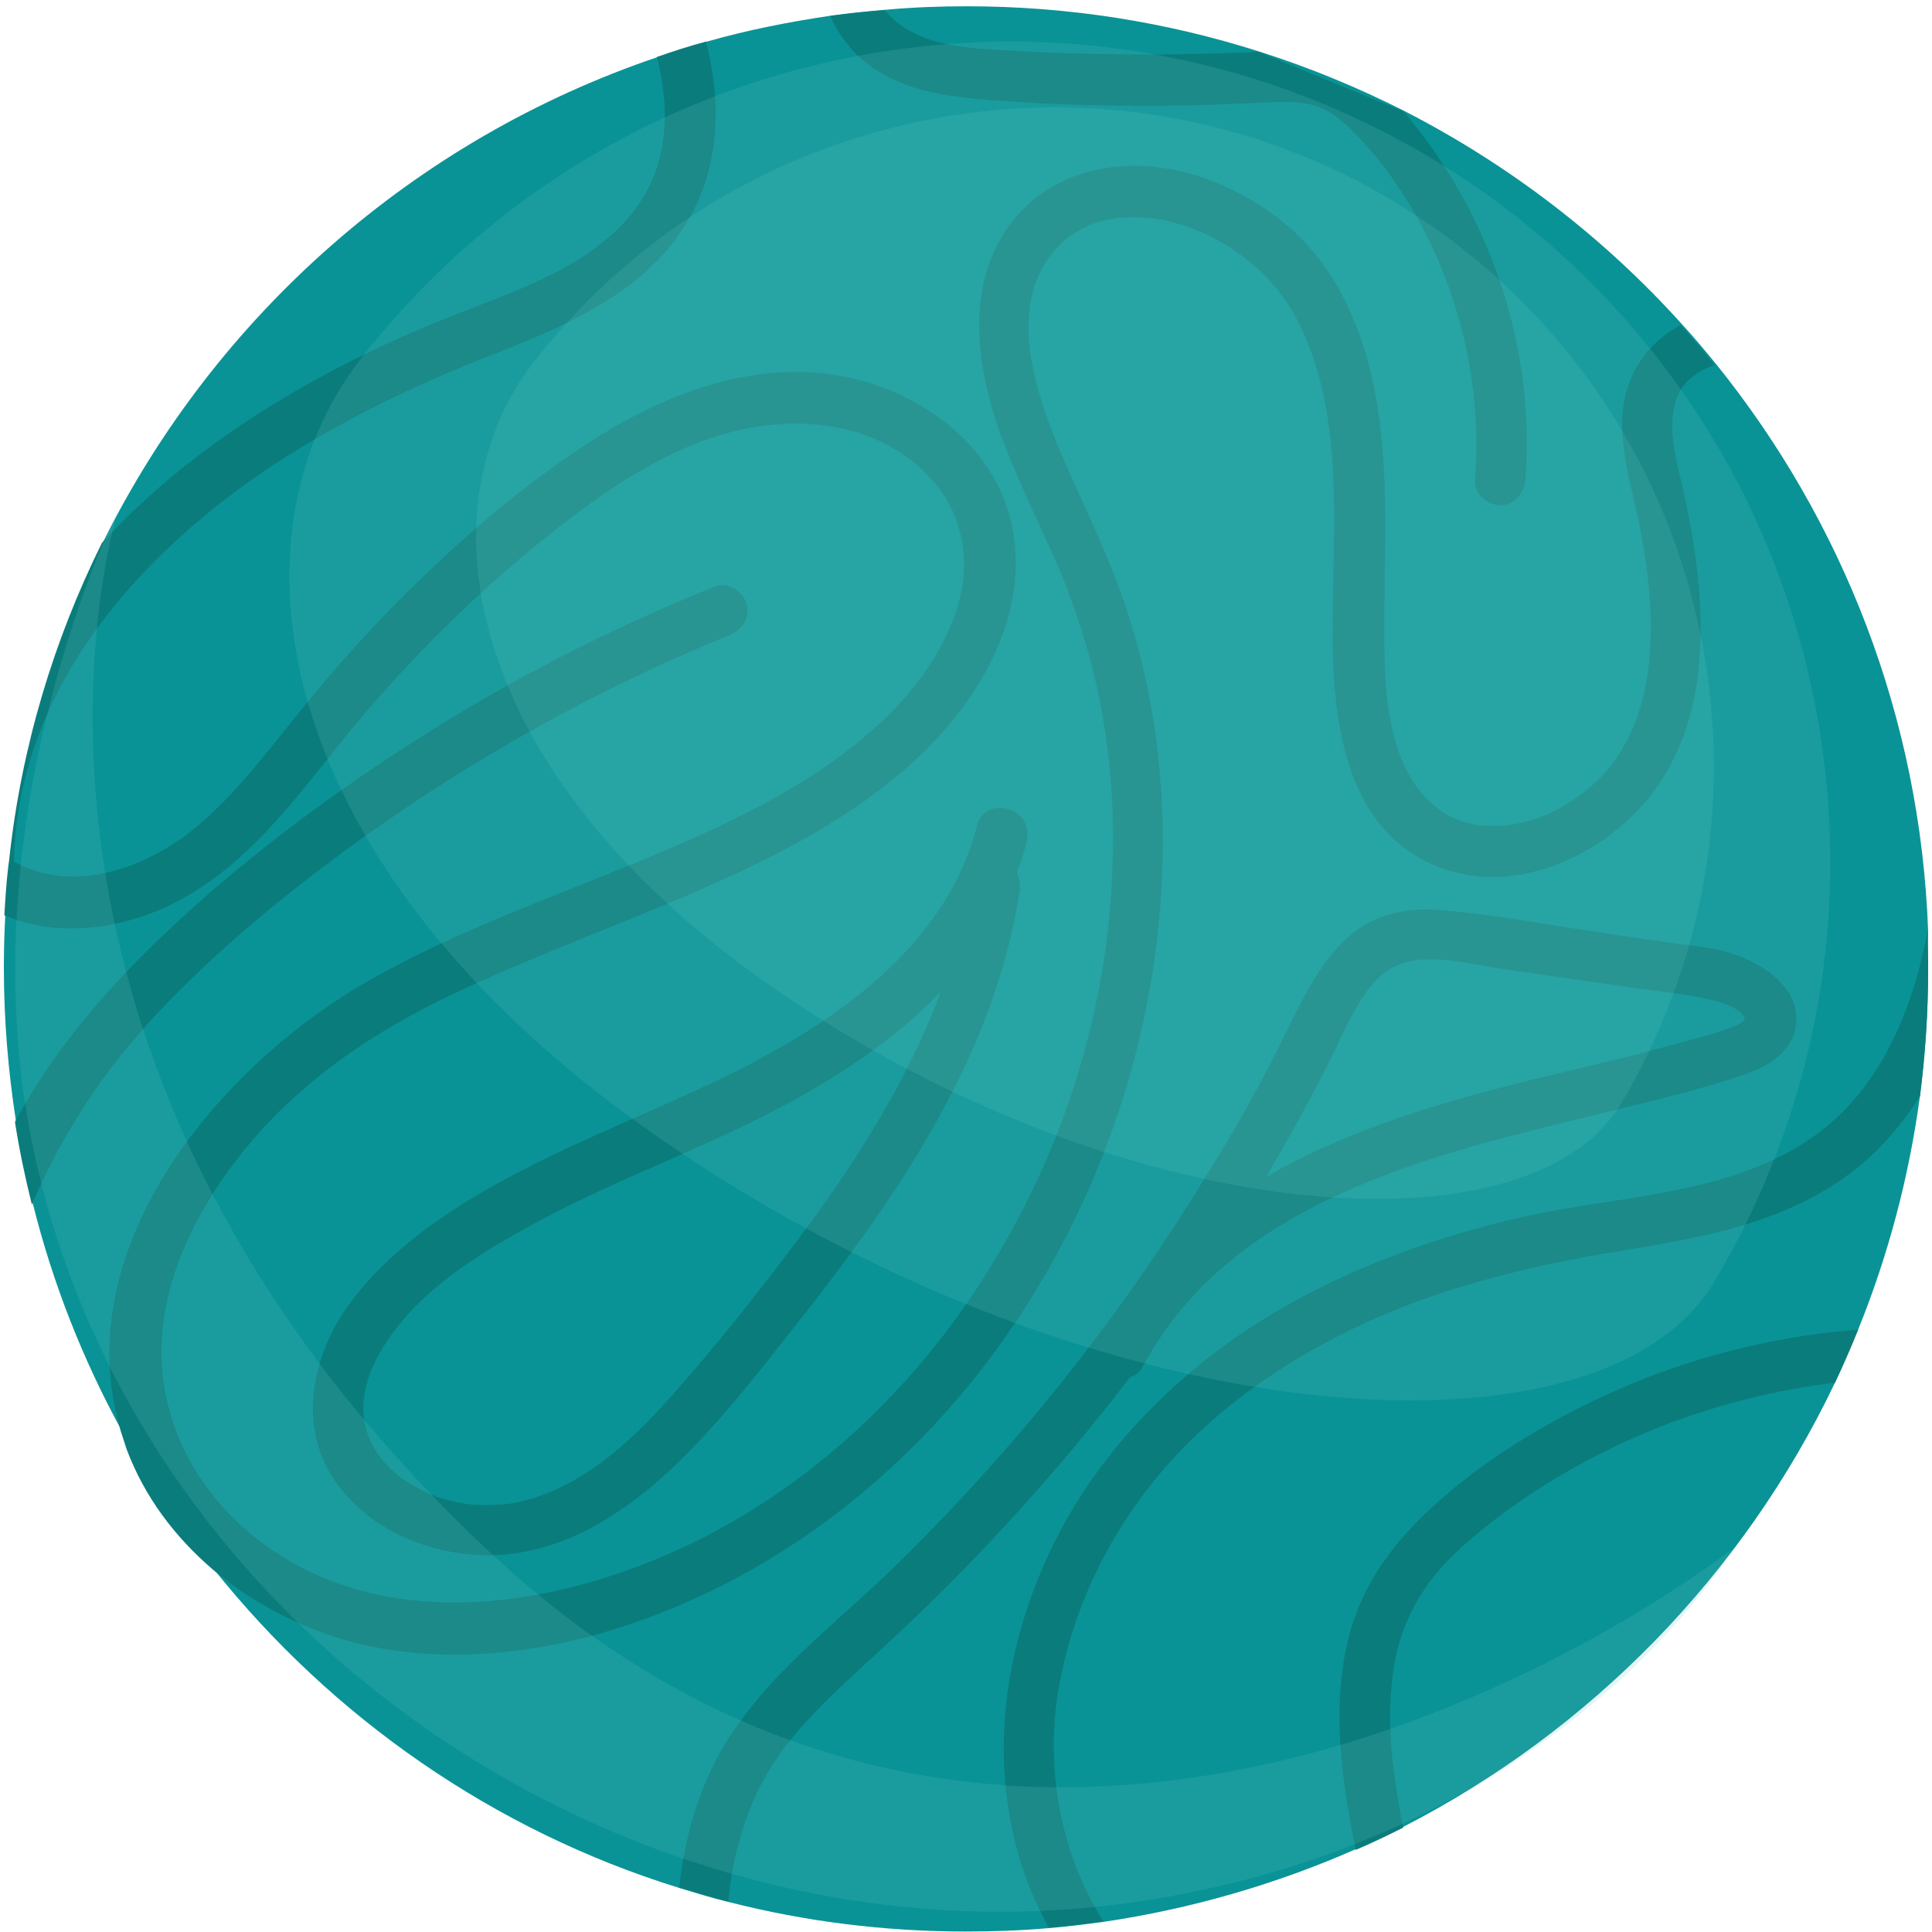
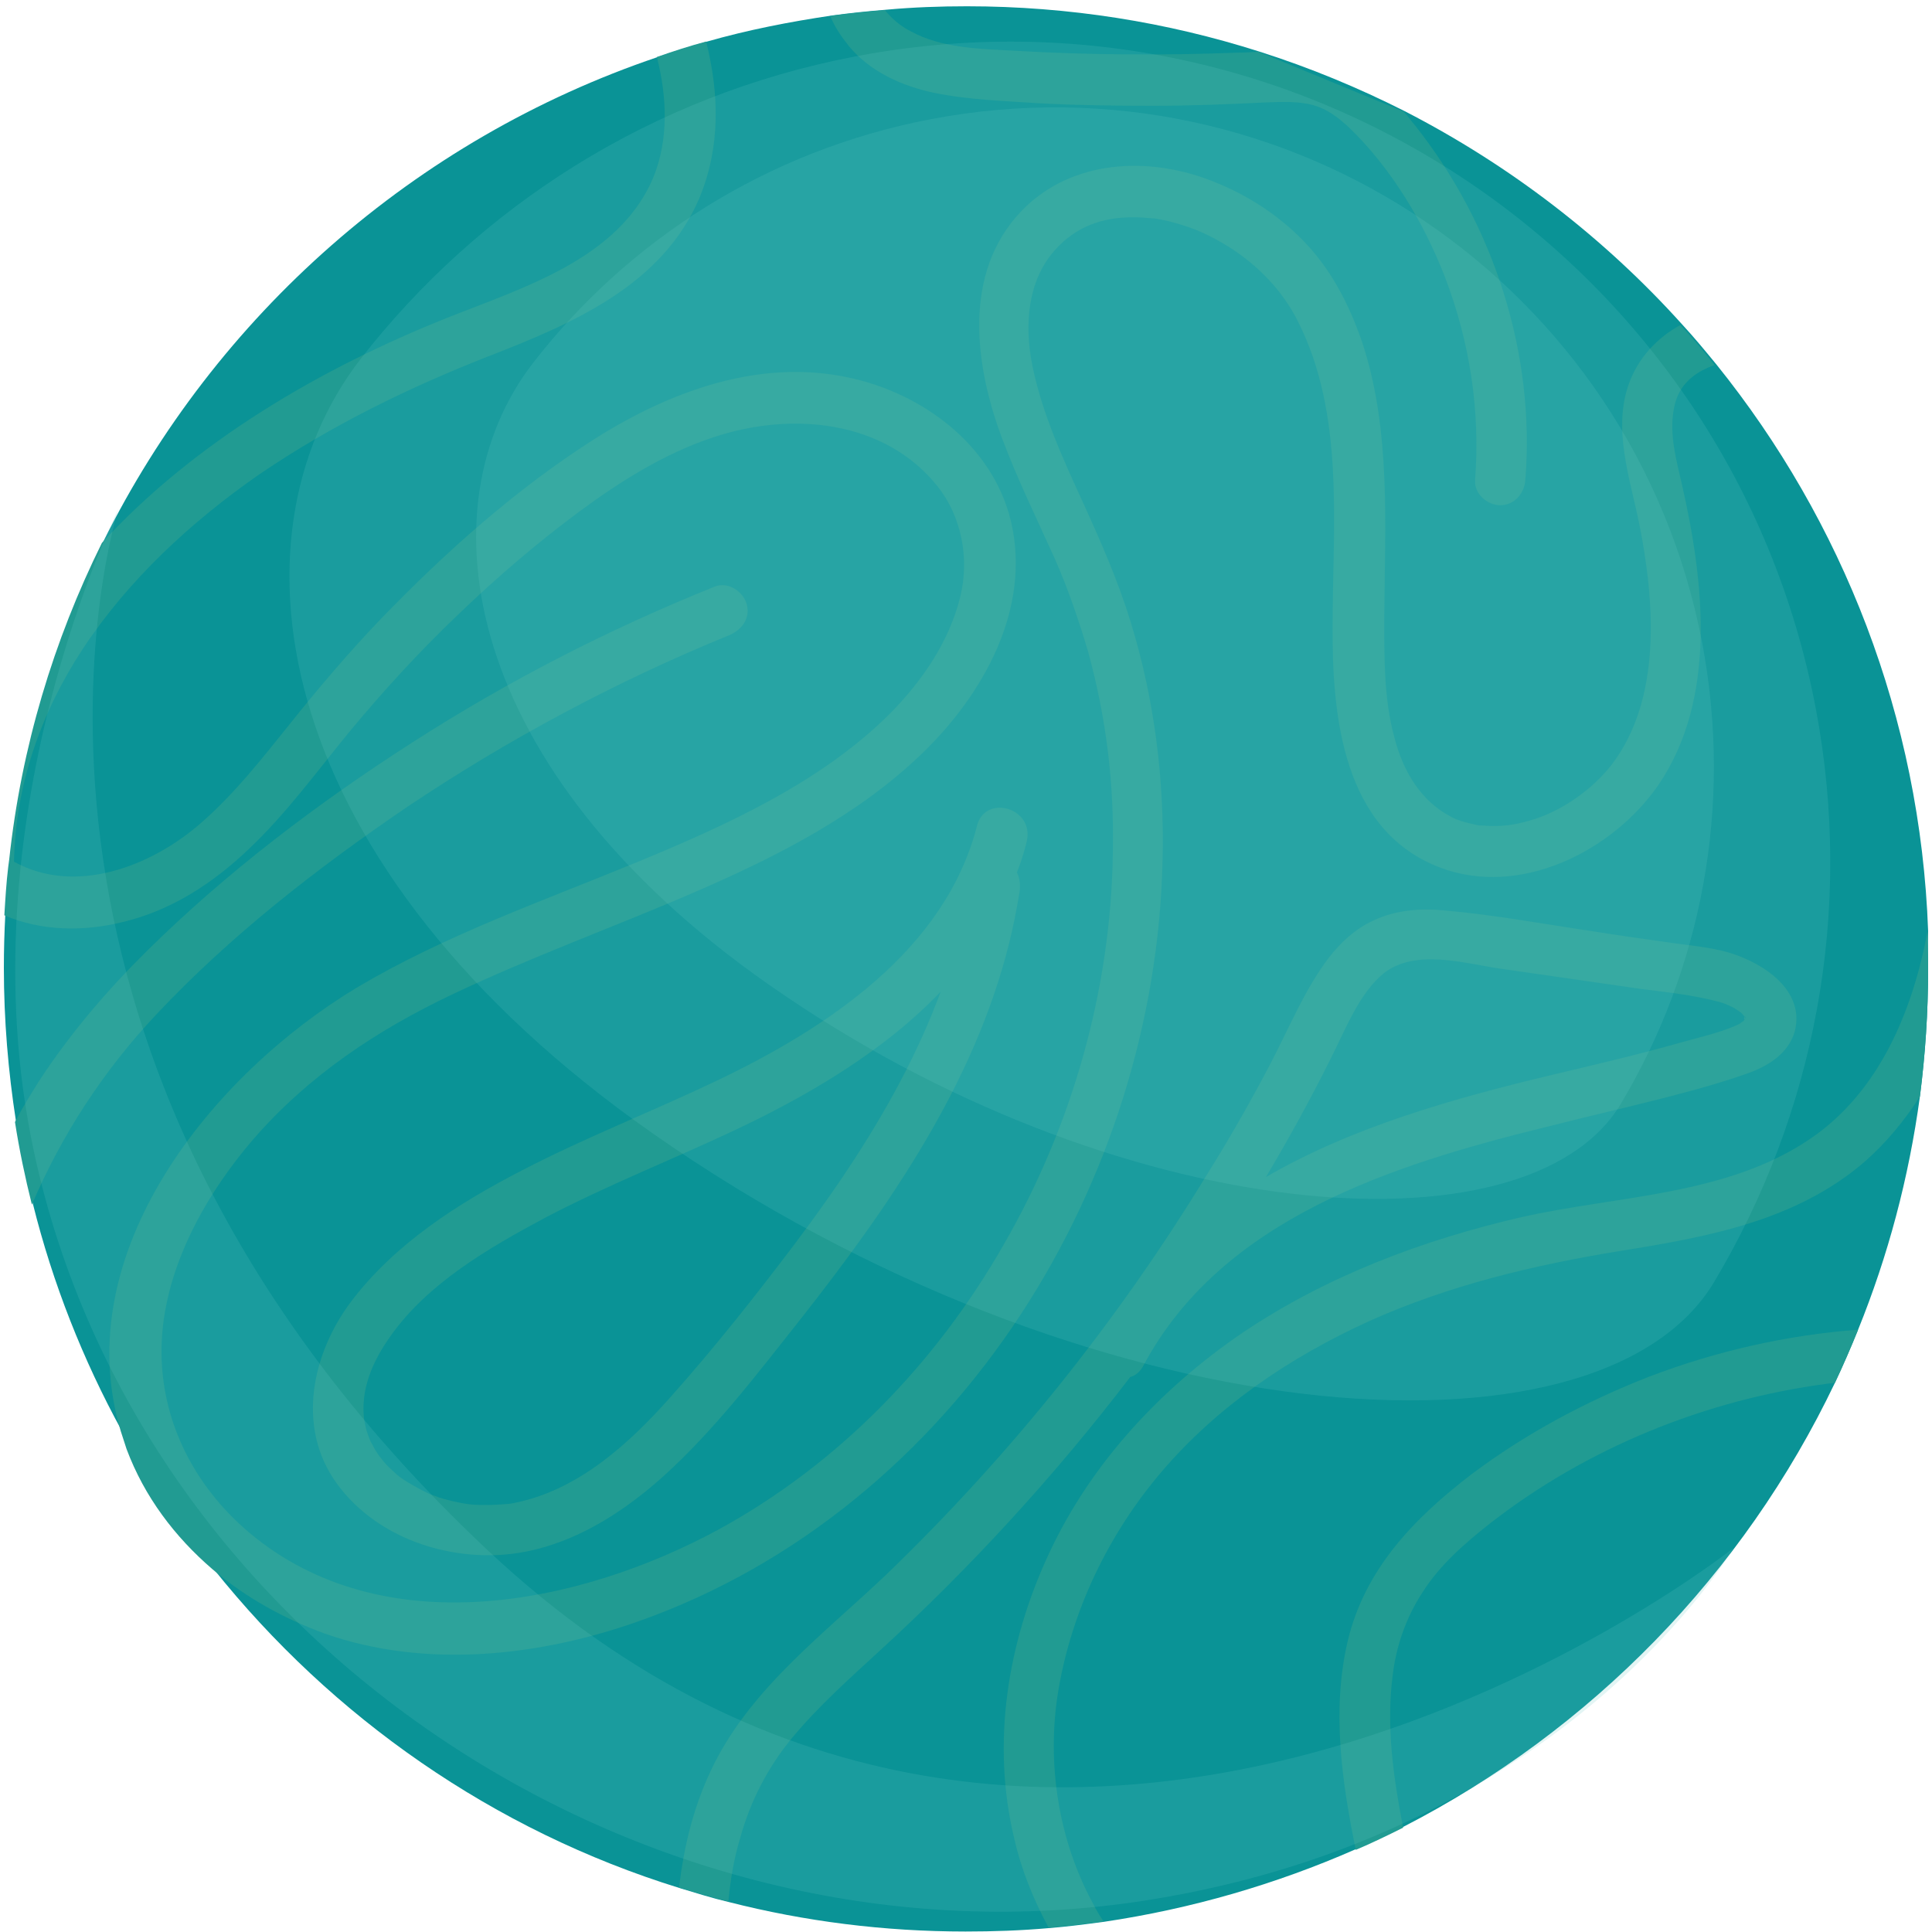
<svg xmlns="http://www.w3.org/2000/svg" version="1.1" id="Layer_1" x="0px" y="0px" viewBox="0 0 400 400" style="enable-background:new 0 0 400 400;" xml:space="preserve">
  <style type="text/css">
	.st0{fill:#0A9396;}
- 	.st1{fill:#0B7C7C;}
- 	.st2{opacity:0.18;fill:#66C6C4;}
+ 	.st1{fill:#219B92;}
+ 	.st2{opacity:0.18;fill:#66C6C4;enable-background:new    ;}
</style>
  <g>
-     <path class="st0" d="M399.2,200.6c0,9-0.6,17.8-1.7,26.4c-2.3,16.9-6.6,33-12.8,48.3c-1.5,3.7-3.1,7.4-4.8,11   c-18.9,39.6-50.5,72-89.5,92c-3.2,1.6-6.5,3.2-9.8,4.6c-16.4,7.2-33.9,12.3-52.1,15c-3.8,0.5-7.6,1-11.4,1.3   c-5.7,0.5-11.4,0.7-17.2,0.7c-16.9,0-33.3-2.1-49-6.1c-3.4-0.8-6.9-1.9-10.2-2.9c-38.5-11.9-71.9-35.3-96.5-66.1   c-7.1-9-13.5-18.5-19-28.6c-8-14.6-14.3-30.5-18.4-47c-1.4-5.6-2.6-11.3-3.5-17.1c-1.6-10.3-2.5-20.9-2.5-31.7   c0-3.7,0.1-7.4,0.3-11.1c0.2-3.4,0.4-6.7,0.8-10c0-0.5,0.1-0.9,0.2-1.4c2.6-23.4,9.3-45.5,19.2-65.6   C44.6,65.3,85.9,28.8,136.2,11.8c3.3-1.1,6.8-2.2,10.2-3.2c8.4-2.4,17.1-4.1,25.9-5.4c3.7-0.5,7.5-0.9,11.3-1.2l0,0   c5.5-0.5,11-0.7,16.6-0.7c21.1,0,41.5,3.3,60.6,9.4l0,0c10.4,3.3,20.5,7.5,30,12.3c21.8,11.2,41.3,26.2,57.5,44.2   c2.5,2.7,4.8,5.5,7.1,8.3c26,32.3,42.2,72.9,43.8,117.3C399.1,195.5,399.2,198,399.2,200.6z" />
+     <path class="st0" d="M399.2,200.6c0,9-0.6,17.8-1.7,26.4c-2.3,16.9-6.6,33-12.8,48.3c-1.5,3.7-3.1,7.4-4.8,11   c-18.9,39.6-50.5,72-89.5,92c-3.2,1.6-6.5,3.2-9.8,4.6c-16.4,7.2-33.9,12.3-52.1,15c-3.8,0.5-7.6,1-11.4,1.3   c-5.7,0.5-11.4,0.7-17.2,0.7c-16.9,0-33.3-2.1-49-6.1c-3.4-0.8-6.9-1.9-10.2-2.9c-38.5-11.9-71.9-35.3-96.5-66.1   c-7.1-9-13.5-18.5-19-28.6c-8-14.6-14.3-30.5-18.4-47c-1.4-5.6-2.6-11.3-3.5-17.1c-1.6-10.3-2.5-20.9-2.5-31.7   c0-3.7,0.1-7.4,0.3-11.1c0.2-3.4,0.4-6.7,0.8-10c0-0.5,0.1-0.9,0.2-1.4c2.6-23.4,9.3-45.5,19.2-65.6c23.3-47,64.6-83.5,114.9-100.5   c3.3-1.1,6.8-2.2,10.2-3.2c8.4-2.4,17.1-4.1,25.9-5.4c3.7-0.5,7.5-0.9,11.3-1.2l0,0c5.5-0.5,11-0.7,16.6-0.7   c21.1,0,41.5,3.3,60.6,9.4l0,0c10.4,3.3,20.5,7.5,30,12.3c21.8,11.2,41.3,26.2,57.5,44.2c2.5,2.7,4.8,5.5,7.1,8.3   c26,32.3,42.2,72.9,43.8,117.3C399.1,195.5,399.2,198,399.2,200.6z" />
  </g>
  <g>
    <g>
-       <path class="st1" d="M1.7,179.5c-0.4,3.3-0.6,6.7-0.8,10c7.6,3.3,16.5,3.4,24.5,1.4c10.1-2.4,18.8-8.1,26.2-15.2    c7.6-7.2,13.8-15.7,20.5-23.9c7.1-8.6,14.8-17,22.9-24.7c7.9-7.6,16.3-14.8,25.1-21.3c8.4-6.2,17.5-11.9,27.4-15.2    c16.3-5.5,35.7-3.7,46.7,10.2c4.8,6.1,6.6,14.7,4.6,22.8c-2.3,9.3-7.9,17.4-14.5,24.1c-14.3,14.3-34,23.2-52.4,30.8    c-19.4,8-39.7,15.1-57.9,25.9c-30,18-60.1,54.9-49,91.9c0.4,1.2,0.8,2.5,1.2,3.7c3.7,9.9,10,18.2,17.8,24.9    c6.8,5.8,14.7,10.2,23.2,13.3c21,7.4,44.7,4.7,65.2-2.6c32.7-11.6,60-34.6,78.9-63.4c18.2-27.8,28.7-60.9,29.4-94.2    c0.4-16.6-1.7-33.3-6.6-49.2c-2.6-8.5-6.2-16.7-9.9-24.8c-4.2-9.2-8.5-18.5-10.5-28.5c-1.6-8.2-1-17.2,4.6-23.6    c4.4-5,10-7,16.5-6.9c0.8,0,1.6,0,2.4,0.1c0.4,0,0.9,0.1,1.3,0.1c0.1,0,0.1,0,0.1,0h0.1c0.1,0,0.1,0,0.2,0c2,0.3,4,0.8,5.9,1.4    c3.5,1.1,6.2,2.4,9.6,4.5c6,3.8,11.1,9,14.3,15.4c9.8,19.3,7.2,42.4,7.2,63.2c-0.1,18.6,2.1,42.2,22.2,49.9    c16.5,6.3,35.7-3.3,45.2-17c12.3-18,9.5-42.3,4.9-62.4c-1.1-4.8-2.6-10.2-1.7-15.2c0.6-4.1,2.8-6.6,5.9-8.3    c0.8-0.4,1.6-0.8,2.6-1.1c-2.3-2.9-4.6-5.7-7.1-8.3c-4.8,2.6-8.7,6.8-10.6,12c-3.5,9.5,0.2,19.8,2.1,29.2    c3.2,16.1,4.7,36.1-5.7,49.8c-3.9,5-9.8,9.2-15.7,11.2c-3.5,1.1-6,1.6-9.5,1.5c-0.7,0-1.5-0.1-2.3-0.1c-0.1,0-0.4-0.1-0.5-0.1l0,0    c-0.3-0.1-0.5-0.1-0.8-0.2c-1.6-0.3-3.4-0.9-4.3-1.4c-6.3-3.2-10.1-9.4-11.9-16.5c-2.2-8-2.1-16.5-2.1-24.7    c0.1-19.1,1.5-39.1-4.7-57.5c-2.7-7.7-6.4-14.9-12.2-20.8c-5.1-5.2-11.4-9.3-18.2-12c-12.7-5.2-28.1-4.9-38.6,4.6    c-13.7,12.6-11.4,32.3-5.6,48c3.2,8.6,7.3,17,11.1,25.4c2.6,5.9,5,12.8,6.9,19.3c3.8,13.9,5.4,27.3,5.1,41.7    c-0.4,28.2-8.4,56.4-22.6,81c-14,24.5-34.1,45.3-58.9,58.9c-29.1,15.8-69.6,23.9-97.2,0.8c-12-10.1-19-24.4-18.2-40    c0.8-15.2,9-30,19-41.6c11.4-13.1,25.5-22.5,41.1-29.9c16.6-7.9,33.9-14.1,50.7-21.4c16.6-7.2,33.3-15.7,46.5-28.4    c12.7-12.2,22.8-30,18.5-48.2c-3.8-15.8-18.4-26.6-33.9-29.8c-18.2-3.8-36.3,2.8-51.7,12.4c-16.5,10.4-31.5,23.8-45,37.8    c-6.6,6.9-12.8,14.2-18.7,21.6c-5.8,7.2-11.4,14.4-18.4,20.5c-10.4,9.1-26.1,15-38.7,8c0.3-15.8,5.5-30.7,14.2-44    c9.5-14.4,22.5-26.4,36.6-36.2C68.7,88,84.7,80.2,101.3,73.7c17.2-6.7,35.8-14.6,43.5-32.7c4.4-10.6,4.1-21.6,1.4-32.4    c-3.4,0.9-6.8,2-10.2,3.2c2.1,8.3,2.5,17.1-0.8,25.1c-7.2,16.8-27.1,22.7-42.6,28.9c-26.1,10.4-52.2,25.6-71.5,46.6    c-10,20.2-16.7,42.3-19.2,65.6L1.7,179.5z" />
+       <path class="st1" d="M1.7,179.5c-0.4,3.3-0.6,6.7-0.8,10c7.6,3.3,16.5,3.4,24.5,1.4c10.1-2.4,18.8-8.1,26.2-15.2    c7.6-7.2,13.8-15.7,20.5-23.9c7.1-8.6,14.8-17,22.9-24.7c7.9-7.6,16.3-14.8,25.1-21.3c8.4-6.2,17.5-11.9,27.4-15.2    c16.3-5.5,35.7-3.7,46.7,10.2c4.8,6.1,6.6,14.7,4.6,22.8c-2.3,9.3-7.9,17.4-14.5,24.1c-14.3,14.3-34,23.2-52.4,30.8    c-19.4,8-39.7,15.1-57.9,25.9c-30,18-60.1,54.9-49,91.9c0.4,1.2,0.8,2.5,1.2,3.7c3.7,9.9,10,18.2,17.8,24.9    c6.8,5.8,14.7,10.2,23.2,13.3c21,7.4,44.7,4.7,65.2-2.6c32.7-11.6,60-34.6,78.9-63.4c18.2-27.8,28.7-60.9,29.4-94.2    c0.4-16.6-1.7-33.3-6.6-49.2c-2.6-8.5-6.2-16.7-9.9-24.8c-4.2-9.2-8.5-18.5-10.5-28.5c-1.6-8.2-1-17.2,4.6-23.6    c4.4-5,10-7,16.5-6.9c0.8,0,1.6,0,2.4,0.1c0.4,0,0.9,0.1,1.3,0.1c0.1,0,0.1,0,0.1,0h0.1c0.1,0,0.1,0,0.2,0c2,0.3,4,0.8,5.9,1.4    c3.5,1.1,6.2,2.4,9.6,4.5c6,3.8,11.1,9,14.3,15.4c9.8,19.3,7.2,42.4,7.2,63.2c-0.1,18.6,2.1,42.2,22.2,49.9    c16.5,6.3,35.7-3.3,45.2-17c12.3-18,9.5-42.3,4.9-62.4c-1.1-4.8-2.6-10.2-1.7-15.2c0.6-4.1,2.8-6.6,5.9-8.3    c0.8-0.4,1.6-0.8,2.6-1.1c-2.3-2.9-4.6-5.7-7.1-8.3c-4.8,2.6-8.7,6.8-10.6,12c-3.5,9.5,0.2,19.8,2.1,29.2    c3.2,16.1,4.7,36.1-5.7,49.8c-3.9,5-9.8,9.2-15.7,11.2c-3.5,1.1-6,1.6-9.5,1.5c-0.7,0-1.5-0.1-2.3-0.1c-0.1,0-0.4-0.1-0.5-0.1l0,0    c-0.3-0.1-0.5-0.1-0.8-0.2c-1.6-0.3-3.4-0.9-4.3-1.4c-6.3-3.2-10.1-9.4-11.9-16.5c-2.2-8-2.1-16.5-2.1-24.7    c0.1-19.1,1.5-39.1-4.7-57.5c-2.7-7.7-6.4-14.9-12.2-20.8c-5.1-5.2-11.4-9.3-18.2-12c-12.7-5.2-28.1-4.9-38.6,4.6    c-13.7,12.6-11.4,32.3-5.6,48c3.2,8.6,7.3,17,11.1,25.4c2.6,5.9,5,12.8,6.9,19.3c3.8,13.9,5.4,27.3,5.1,41.7    c-0.4,28.2-8.4,56.4-22.6,81c-14,24.5-34.1,45.3-58.9,58.9c-29.1,15.8-69.6,23.9-97.2,0.8c-12-10.1-19-24.4-18.2-40    c0.8-15.2,9-30,19-41.6c11.4-13.1,25.5-22.5,41.1-29.9c16.6-7.9,33.9-14.1,50.7-21.4c16.6-7.2,33.3-15.7,46.5-28.4    c12.7-12.2,22.8-30,18.5-48.2c-3.8-15.8-18.4-26.6-33.9-29.8c-18.2-3.8-36.3,2.8-51.7,12.4c-16.5,10.4-31.5,23.8-45,37.8    c-6.6,6.9-12.8,14.2-18.7,21.6c-5.8,7.2-11.4,14.4-18.4,20.5c-10.4,9.1-26.1,15-38.7,8c0.3-15.8,5.5-30.7,14.2-44    C26.6,120,39.6,108,53.7,98.2c15-10.2,31-18,47.6-24.5c17.2-6.7,35.8-14.6,43.5-32.7c4.4-10.6,4.1-21.6,1.4-32.4    c-3.4,0.9-6.8,2-10.2,3.2c2.1,8.3,2.5,17.1-0.8,25.1c-7.2,16.8-27.1,22.7-42.6,28.9c-26.1,10.4-52.2,25.6-71.5,46.6    c-10,20.2-16.7,42.3-19.2,65.6L1.7,179.5z" />
      <path class="st1" d="M399.2,200.6c0,9-0.6,17.8-1.7,26.4c-3.1,4.9-6.9,9.5-11.3,13.4c-14.3,12.4-32.7,15.7-50.8,18.6    c-17.8,2.9-35.5,7.1-52.1,14.6c-16.2,7.4-31.2,17.5-42.8,31.1c-11,12.9-18.6,28.7-21.4,45.4c-2.5,15.1,0.1,31.1,7.3,44.2    c0.6,1.2,1.3,2.4,2.1,3.5c-3.8,0.5-7.6,1-11.4,1.3c-3.1-5.8-5.6-11.8-7.1-18.4c-4.8-19.9-1.4-40.7,7.2-59.1    c8.7-18.7,23.2-34.2,40.1-45.7c17.4-11.7,37.3-19.2,57.7-23.9c19.9-4.5,42.5-4.4,59.9-16.3c14.2-9.7,21.1-26.4,24.2-43    C399.1,195.5,399.2,198,399.2,200.6z" />
    </g>
    <g>
      <path class="st1" d="M358.2,197.3c-4.3-1.3-9.1-1.6-13.6-2.3c-4.9-0.7-10-1.4-14.9-2.2c-10.2-1.5-20.3-3.4-30.6-4.3    c-5-0.5-10.2-0.1-14.8,2.1c-3.7,1.7-6.7,4.5-9.2,7.7c-5,6.6-8.2,14.5-12,21.8c-4.1,7.8-8.4,15.4-13.1,22.9    c-18.5,30.4-40.8,58.2-66.4,82.9c-12.7,12.1-27.7,23.3-35.7,39.2c-4.1,8.1-6.3,16.9-7.3,25.7c3.4,1,6.8,2,10.2,2.9    c0.4-4.3,1.1-8.7,2.4-13c2.1-7.7,5.7-14.7,10.8-20.9c5.5-6.6,11.8-12.2,18.1-18c18.9-17.3,36.3-36.3,51.9-56.7    c1.1-0.3,2.1-1.1,2.8-2.5c16.3-30.4,51.8-41.5,83-49.2c9.4-2.4,18.8-4.5,28.2-7c4.6-1.2,9.4-2.6,13.9-4.2c4.2-1.5,8.4-4.1,9.7-8.7    C373.7,205.1,365.3,199.5,358.2,197.3z M361.2,211.1c-0.1,0.1-0.2,0.2-0.2,0.3c-0.1,0-0.9,0.6-0.9,0.6c-3,1.5-7.9,2.7-11.6,3.7    c-9.1,2.6-18.2,4.7-27.4,6.9c-20.1,4.8-41.1,10.7-59,21.1c4.7-7.9,9.2-16.1,13.3-24.3c3.1-6.1,6-13.8,11.1-17.9    c6.5-5.1,16.5-2.1,23.8-1c9.7,1.4,19.3,2.8,29.1,4.2c4.6,0.6,9.4,1.1,13.9,2.1c1.1,0.2,3.3,0.8,3.8,1c0.7,0.3,1.4,0.6,2.1,1    c0.3,0.2,0.6,0.4,0.9,0.6c0.1,0.1,0.2,0.2,0.3,0.2l0,0c0.1,0.1,0.1,0.1,0.3,0.3c0.2,0.2,0.3,0.4,0.5,0.6c0,0,0,0,0,0.1    C361,210.7,361.1,210.9,361.2,211.1z M361.3,210.9L361.3,210.9L361.3,210.9L361.3,210.9C361.2,210.3,361.5,210.5,361.3,210.9z" />
    </g>
    <g>
      <path class="st1" d="M202.3,170.9c-6.6,25.8-31,41.9-53.8,52.8c-13.4,6.4-27.3,11.8-40.4,18.6c-13.2,6.8-26.4,15.2-35.5,27.3    c-8,10.7-11.3,25.9-2.9,37.5c7.1,9.8,19.2,14.8,31.2,14.9c13.9,0.1,26.4-7.3,36.5-16.4c10.6-9.6,19.4-21.2,28.2-32.3    c18.4-23.4,36-48.7,43.3-77.9c0.9-3.6,1.6-7.2,2.2-10.8c0.4-2.8-0.7-5.7-3.7-6.5c-2.5-0.7-6.1,0.8-6.5,3.7    c-4.3,28.2-19.2,52.9-36.1,75.4c-8.3,11-17,22-26.2,32.3c-8.3,9.3-18.4,18.5-30.9,21.4c-0.6,0.1-1.2,0.3-1.9,0.4    c-0.3,0-0.5,0.1-0.8,0.1c0.2,0,0.8-0.1-0.2,0c-1.3,0.1-2.8,0.2-4.2,0.2c-3,0-4.2-0.2-6.9-0.8c-1.2-0.3-2.5-0.6-3.7-1.1    c-0.6-0.2-1.2-0.4-1.7-0.7c0.6,0.3-1-0.5-1.2-0.6c-1.1-0.6-2.2-1.2-3.3-1.9c-1.2-0.8-1.2-0.8-2.5-2c-0.9-0.8-1.7-1.6-2.5-2.7    c-0.4-0.5,0,0,0,0c-0.2-0.3-0.4-0.5-0.6-0.8c-0.4-0.6-0.7-1.1-1-1.7c-0.2-0.4-0.5-0.9-0.7-1.3c0.3,0.7-0.2-0.7-0.3-0.9    c-0.2-0.6-0.4-1.1-0.5-1.7c-0.1-0.3-0.3-1.6-0.3-1.4c-0.8-6.3,1.7-12.1,5.4-17.3c7.7-11,20.5-18.4,32.1-24.6    c12.8-6.7,26-11.9,39-18c22.9-10.8,47-26.1,57.4-50.3c1.3-3.2,2.5-6.3,3.3-9.7C214.1,167.2,204,164.4,202.3,170.9L202.3,170.9z" />
    </g>
    <g>
      <path class="st1" d="M151,131.5c-23.5,9.6-45.9,21.6-66.9,35.7c-18.5,12.6-36.4,26.5-51.8,42.9c-10.9,11.6-19.5,24.8-25.7,39.3    c-1.4-5.6-2.6-11.3-3.5-17.1c1.5-2.9,3.3-5.8,5-8.5c6.4-9.8,14-18.7,22.3-26.9c16.6-16.4,35.5-30.7,55-43.2    c19.9-12.8,40.8-23.5,62.7-32.3c2.7-1,5.8,1.1,6.5,3.7C155.4,128,153.6,130.4,151,131.5z" />
    </g>
    <g>
      <path class="st1" d="M384.7,275.3c-1.5,3.7-3.1,7.4-4.8,11c-0.6,0.1-1.2,0.1-1.7,0.2c-25.1,3.3-49.7,13.3-69.7,28.9    c-5.2,4.1-10.4,8.6-14,14.3c-3.4,5.2-5.5,11.2-6.2,17.5c-1.3,10.4,0.2,20.9,2.2,31.2c-3.2,1.6-6.5,3.2-9.8,4.6    c-2.9-14.2-5-28.9-1.7-43.1c3.5-15,13.8-25.6,25.7-34.7c11.2-8.4,23.7-15.1,36.8-20.2C355.4,279.7,370,276.4,384.7,275.3z" />
    </g>
    <g>
-       <path class="st1" d="M260.5,10.7L260.5,10.7c-1.4,0.1-2.9,0.2-4.3,0.2c-15.4,0.6-30.9,0.5-46.3-0.4c-7.1-0.4-14.9-0.5-21.3-4    c-2.2-1.1-3.9-2.6-5.4-4.4l0,0c-3.8,0.3-7.5,0.7-11.3,1.2c0.9,2.3,2.3,4.3,3.9,6.3c4.3,5.2,10.9,8.2,17.5,9.6    c7.3,1.5,14.8,1.7,22.2,2.2c7.7,0.4,15.4,0.5,23.2,0.5c7.8,0,15.5-0.3,23.4-0.7c3.3-0.1,6.7-0.3,9.9,0.6c2.8,0.8,5,2.5,7.1,4.4    c8.8,8.4,15.6,19.7,20,31c5.2,13.5,7.4,27.8,6.3,42.2c-0.2,2.9,2.6,5.2,5.2,5.2c3,0,5-2.5,5.2-5.2c2.1-26.2-6.5-52.8-22.8-73.4    c-0.8-0.9-1.5-2-2.4-2.9L260.5,10.7z" />
+       <path class="st1" d="M260.5,10.7L260.5,10.7c-1.4,0.1-2.9,0.2-4.3,0.2c-15.4,0.6-30.9,0.5-46.3-0.4c-7.1-0.4-14.9-0.5-21.3-4    c-2.2-1.1-3.9-2.6-5.4-4.4l0,0c-3.8,0.3-7.5,0.7-11.3,1.2c0.9,2.3,2.3,4.3,3.9,6.3c4.3,5.2,10.9,8.2,17.5,9.6    c7.3,1.5,14.8,1.7,22.2,2.2c7.7,0.4,15.4,0.5,23.2,0.5s15.5-0.3,23.4-0.7c3.3-0.1,6.7-0.3,9.9,0.6c2.8,0.8,5,2.5,7.1,4.4    c8.8,8.4,15.6,19.7,20,31c5.2,13.5,7.4,27.8,6.3,42.2c-0.2,2.9,2.6,5.2,5.2,5.2c3,0,5-2.5,5.2-5.2c2.1-26.2-6.5-52.8-22.8-73.4    c-0.8-0.9-1.5-2-2.4-2.9L260.5,10.7z" />
    </g>
  </g>
-   <path class="st2" d="M177,11.7C269.2-6,358.3,54.4,375.9,146.5c8.1,42.6-0.4,84.4-21,118.9c-24,40.2-130.6,31.7-219.7-30.7  C56.1,179.3,45.8,111.7,74.6,74.4C99.1,42.9,134.7,19.8,177,11.7z" />
+   <path class="st2" d="M177,11.7C269.2-6,358.3,54.4,375.9,146.5c8.1,42.6-0.4,84.4-21,118.9c-24,40.2-130.6,31.7-219.7-30.7  c-79.1-55.4-89.4-123-60.6-160.3C99.1,42.9,134.7,19.8,177,11.7z" />
  <path class="st2" d="M192.6,24.7C266.7,10.5,338.2,59,352.4,133c6.5,34.2-0.3,67.8-16.8,95.5c-19.3,32.3-104.9,25.5-176.5-24.7  C95.5,159.3,87.2,105,110.4,75.1C130,49.8,158.7,31.2,192.6,24.7z" />
  <path class="st2" d="M237.6,393.4C134.4,409.8,28.8,340.4,7,238.3c-14.7-68.8,17.5-132.9,17.5-132.9s-35.4,110.4,76.4,215.5  c118,110.8,258-0.4,258-0.4S324.7,379.6,237.6,393.4z" />
</svg>
